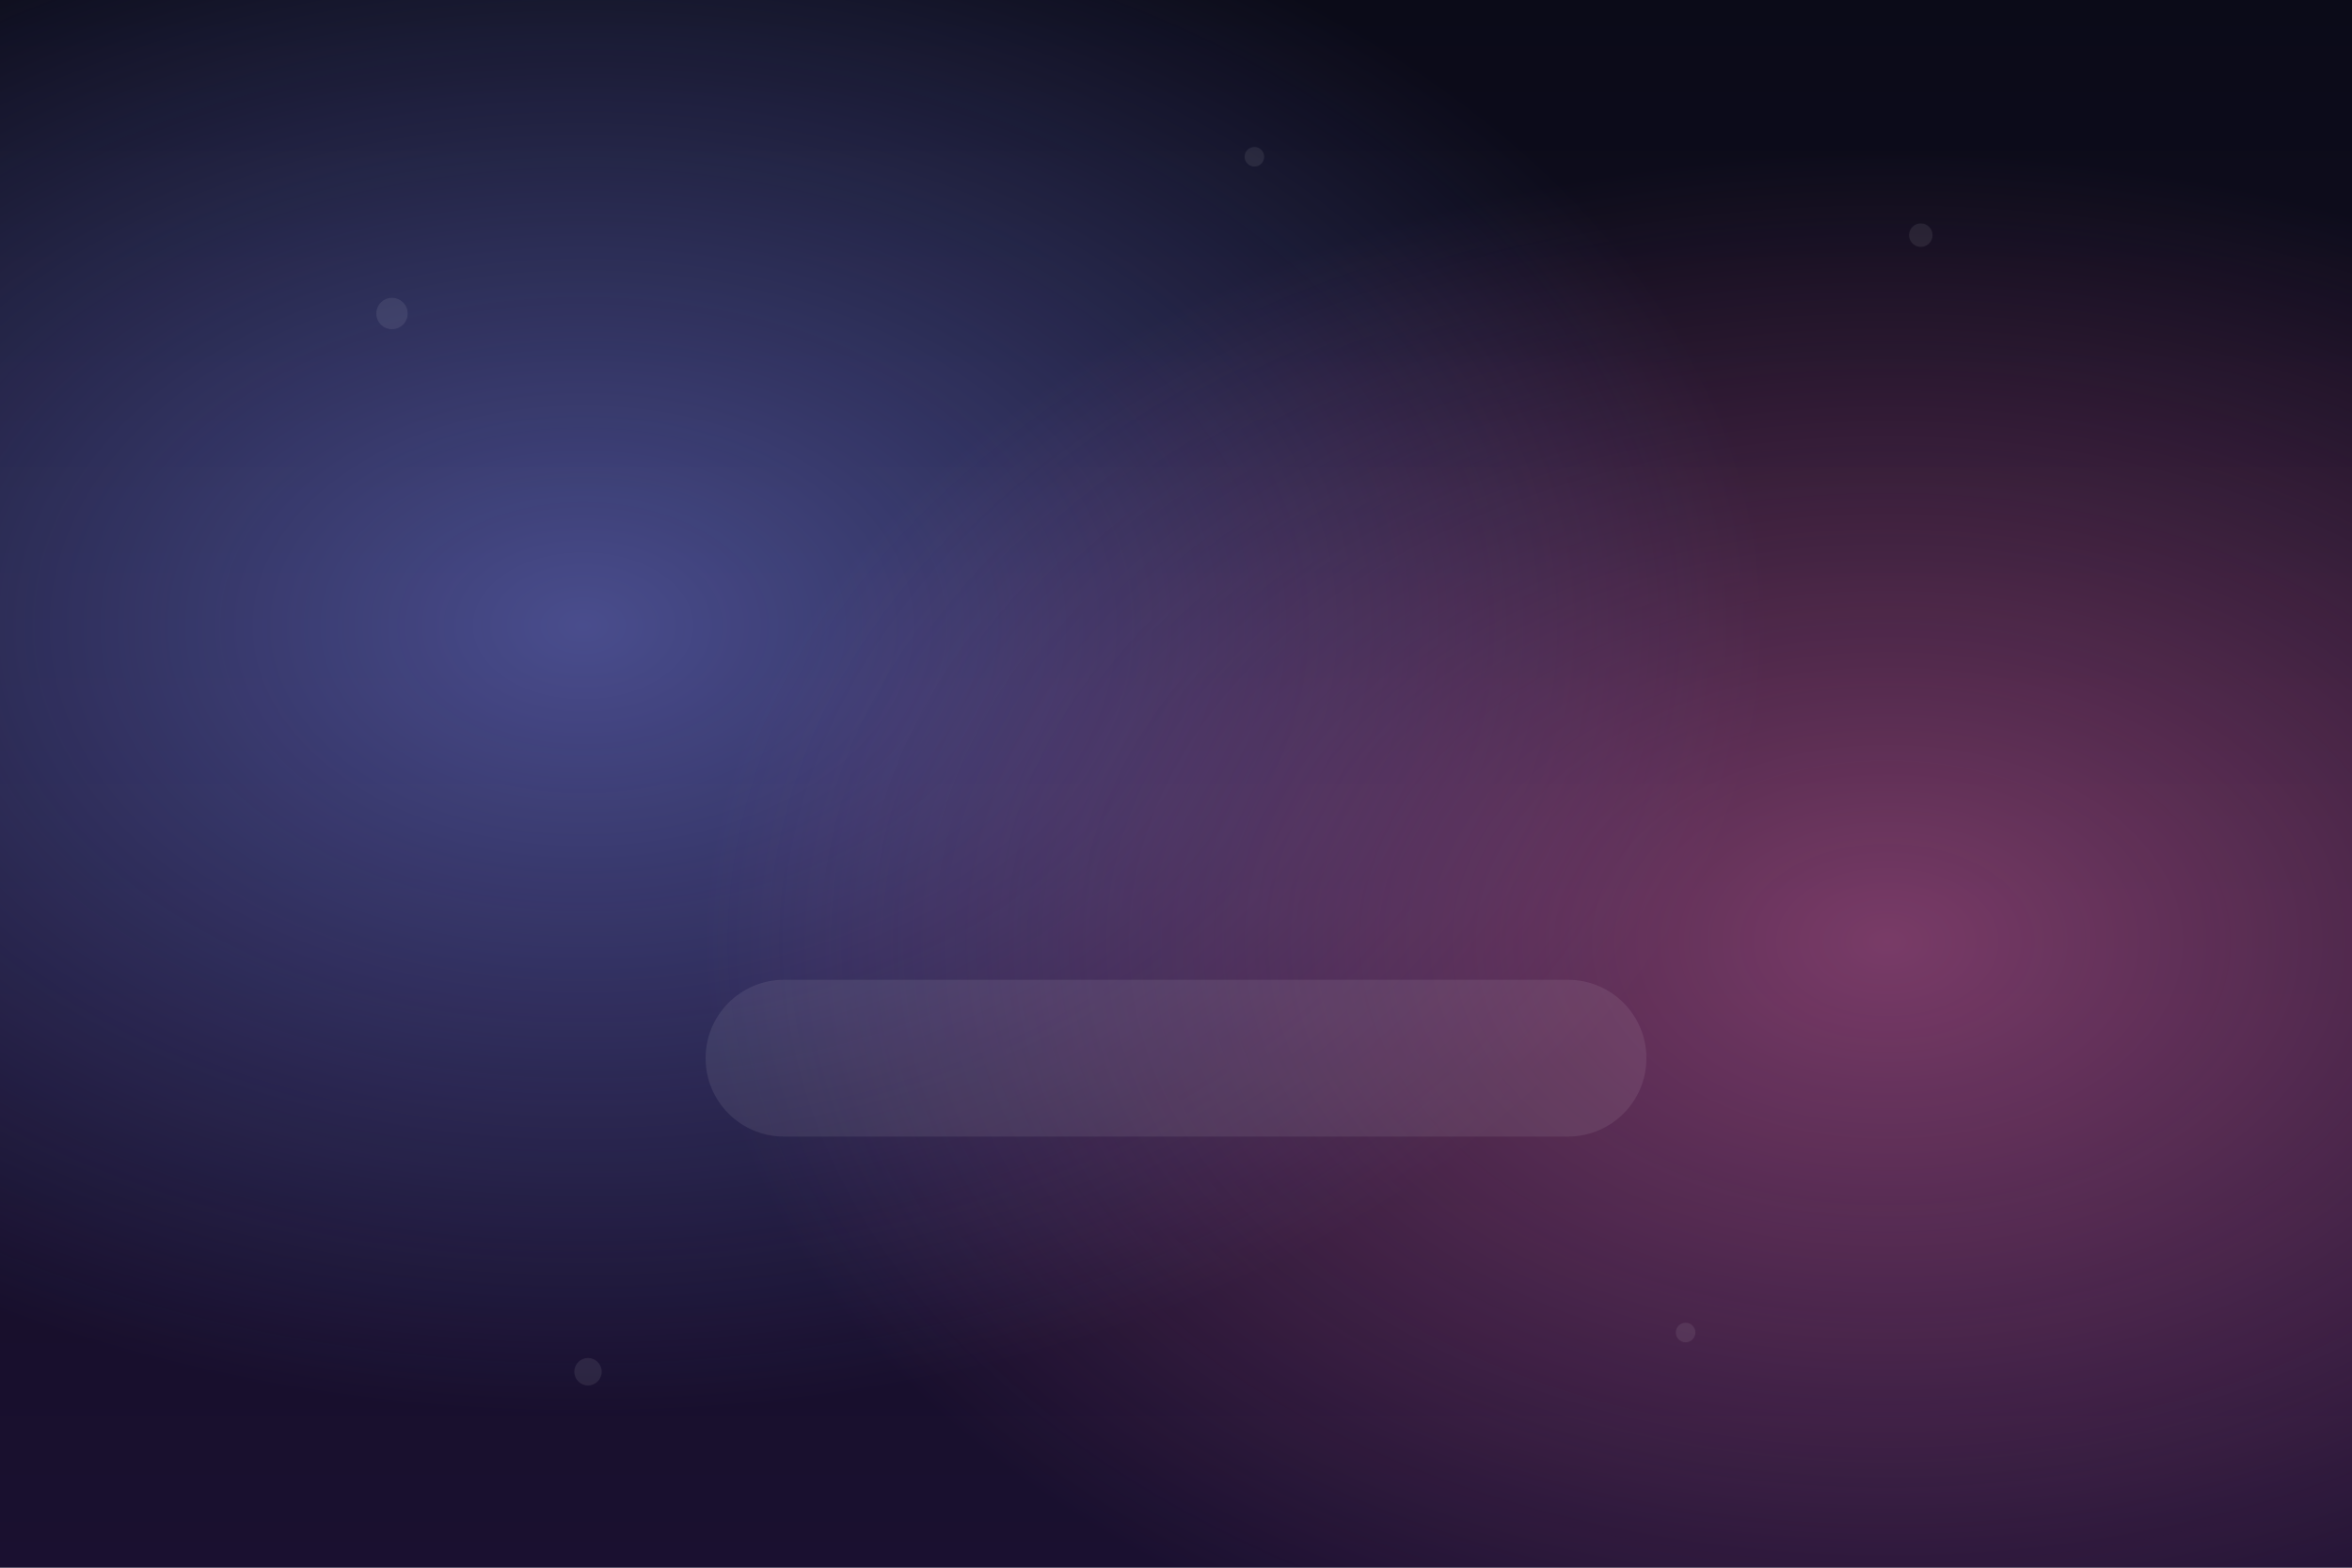
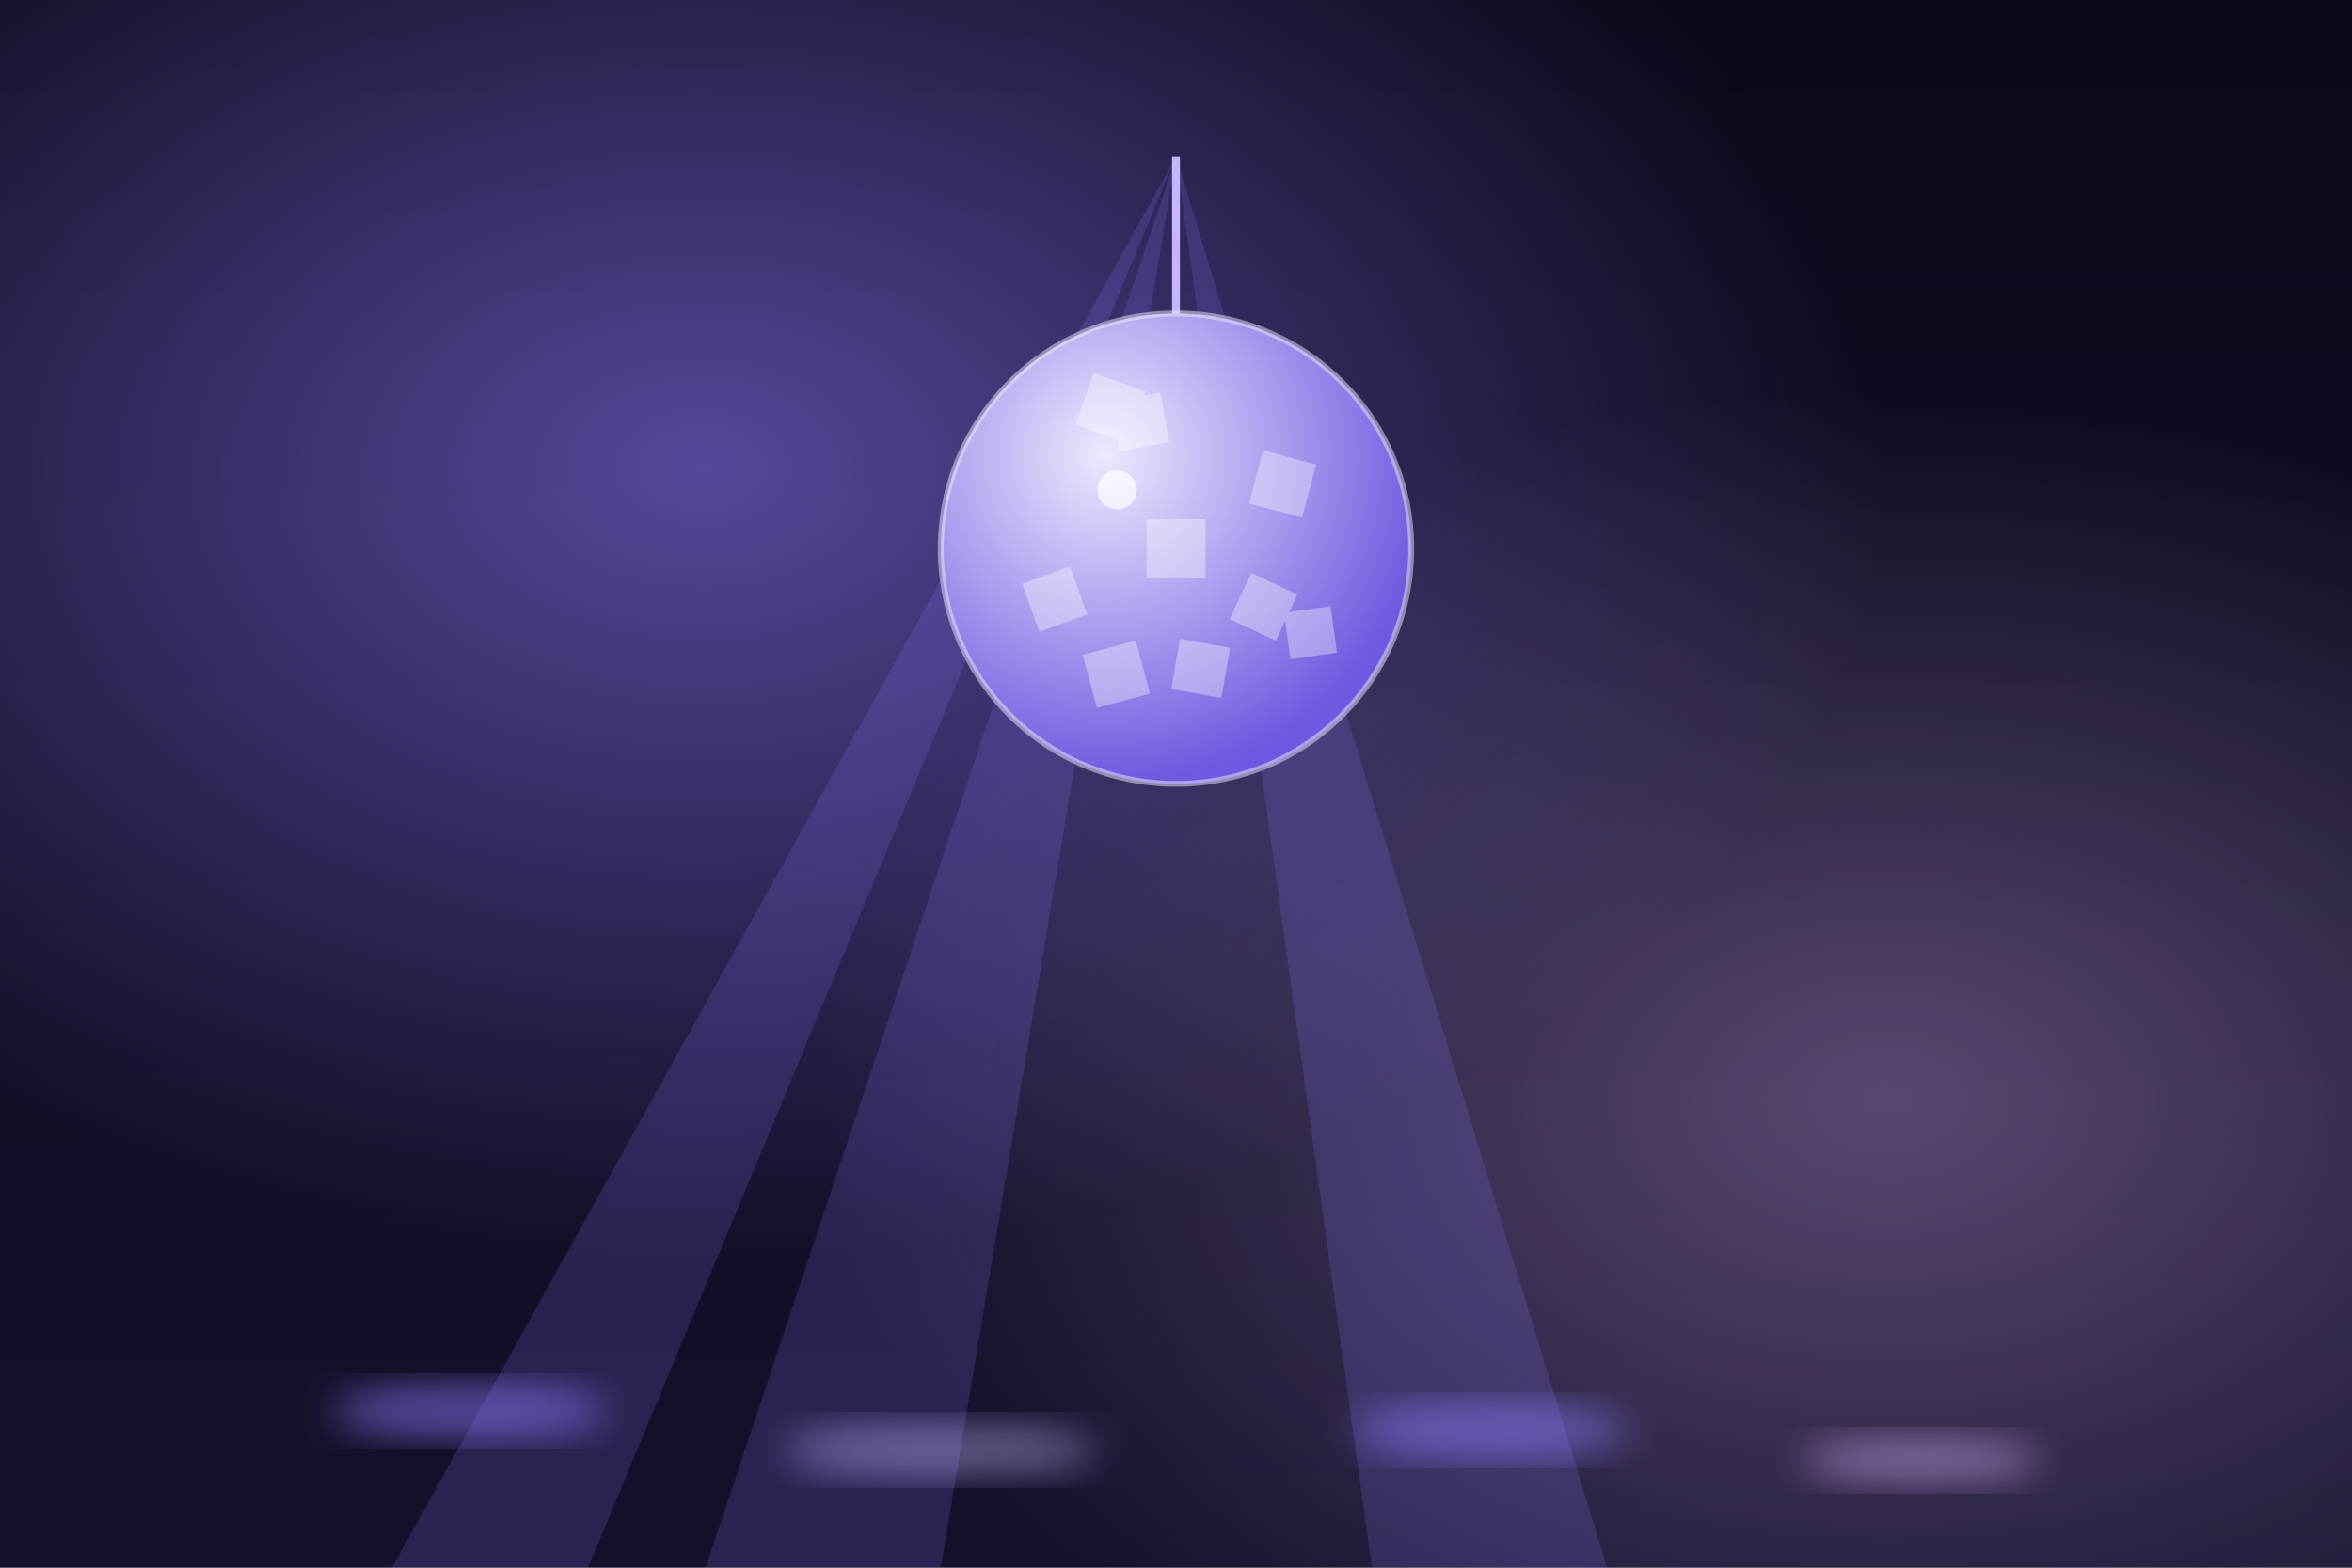
- <svg xmlns="http://www.w3.org/2000/svg" width="1200" height="800" viewBox="0 0 1200 800" role="img" aria-label="Visuel par défaut club">
+ <svg xmlns="http://www.w3.org/2000/svg" width="1200" height="800" viewBox="0 0 1200 800" role="img" aria-label="Club">
  <defs>
-     <linearGradient id="g" x1="0" y1="0" x2="0" y2="1">
-       <stop offset="0" stop-color="#0b0b18" />
-       <stop offset="1" stop-color="#1a1030" />
+     <linearGradient id="bg" x1="0" y1="0" x2="0" y2="1">
+       <stop offset="0" stop-color="#0b0818" />
+       <stop offset="1" stop-color="#16102c" />
    </linearGradient>
-     <radialGradient id="p" cx="25%" cy="40%" r="50%">
-       <stop offset="0" stop-color="#818cf8" stop-opacity=".5" />
-       <stop offset="1" stop-color="#818cf8" stop-opacity="0" />
+     <radialGradient id="v" cx="30%" cy="30%" r="50%">
+       <stop offset="0" stop-color="#8B7CFF" stop-opacity=".55" />
+       <stop offset="1" stop-color="#8B7CFF" stop-opacity="0" />
    </radialGradient>
-     <radialGradient id="q" cx="80%" cy="60%" r="50%">
-       <stop offset="0" stop-color="#f472b6" stop-opacity=".45" />
-       <stop offset="1" stop-color="#f472b6" stop-opacity="0" />
+     <radialGradient id="p" cx="80%" cy="70%" r="45%">
+       <stop offset="0" stop-color="#D8B4FE" stop-opacity=".35" />
+       <stop offset="1" stop-color="#D8B4FE" stop-opacity="0" />
    </radialGradient>
+     <radialGradient id="ball" cx="35%" cy="30%" r="70%">
+       <stop offset="0" stop-color="#EDE9FE" />
+       <stop offset="1" stop-color="#6D5AE0" />
+     </radialGradient>
+     <filter id="blur">
+       <feGaussianBlur stdDeviation="10" />
+     </filter>
  </defs>
-   <rect width="1200" height="800" fill="url(#g)" />
+   <rect width="1200" height="800" fill="url(#bg)" />
+   <rect width="1200" height="800" fill="url(#v)" />
  <rect width="1200" height="800" fill="url(#p)" />
-   <rect width="1200" height="800" fill="url(#q)" />
-   <g fill="#fff" fill-opacity=".08">
-     <circle cx="200" cy="160" r="8" />
-     <circle cx="980" cy="120" r="6" />
-     <circle cx="640" cy="80" r="5" />
-     <circle cx="300" cy="700" r="7" />
-     <circle cx="860" cy="680" r="5" />
+   <g fill="#8B7CFF" opacity=".18">
+     <polygon points="600,80 360,800 480,800" />
+     <polygon points="600,80 700,800 820,800" />
+     <polygon points="600,80 200,800 300,800" />
  </g>
-   <rect x="360" y="500" width="480" height="80" rx="40" fill="#fff" fill-opacity=".08" />
+   <g transform="translate(600 280)">
+     <line x1="0" y1="-200" x2="0" y2="-110" stroke="#C4B5FD" stroke-width="4" />
+     <circle cx="0" cy="0" r="120" fill="url(#ball)" />
+     <circle cx="0" cy="0" r="120" fill="none" stroke="#EDE9FE" stroke-width="3" opacity=".5" />
+     <g fill="#fff" opacity=".35">
+       <rect x="-70" y="-70" width="28" height="28" transform="rotate(20)" />
+       <rect x="-20" y="-80" width="26" height="26" transform="rotate(-10)" />
+       <rect x="30" y="-60" width="28" height="28" transform="rotate(15)" />
+       <rect x="-80" y="-10" width="26" height="26" transform="rotate(-20)" />
+       <rect x="-15" y="-15" width="30" height="30" />
+       <rect x="40" y="-5" width="26" height="26" transform="rotate(25)" />
+       <rect x="-60" y="40" width="28" height="28" transform="rotate(-15)" />
+       <rect x="10" y="45" width="26" height="26" transform="rotate(10)" />
+       <rect x="50" y="40" width="24" height="24" transform="rotate(-8)" />
+     </g>
+     <circle cx="-30" cy="-30" r="10" fill="#fff" opacity=".7" />
+   </g>
+   <g>
+     <ellipse cx="240" cy="720" rx="70" ry="16" fill="#8B7CFF" opacity=".5" filter="url(#blur)" />
+     <ellipse cx="480" cy="740" rx="80" ry="16" fill="#C4B5FD" opacity=".4" filter="url(#blur)" />
+     <ellipse cx="760" cy="730" rx="70" ry="16" fill="#8B7CFF" opacity=".5" filter="url(#blur)" />
+     <ellipse cx="980" cy="745" rx="60" ry="14" fill="#D8B4FE" opacity=".4" filter="url(#blur)" />
+   </g>
</svg>
